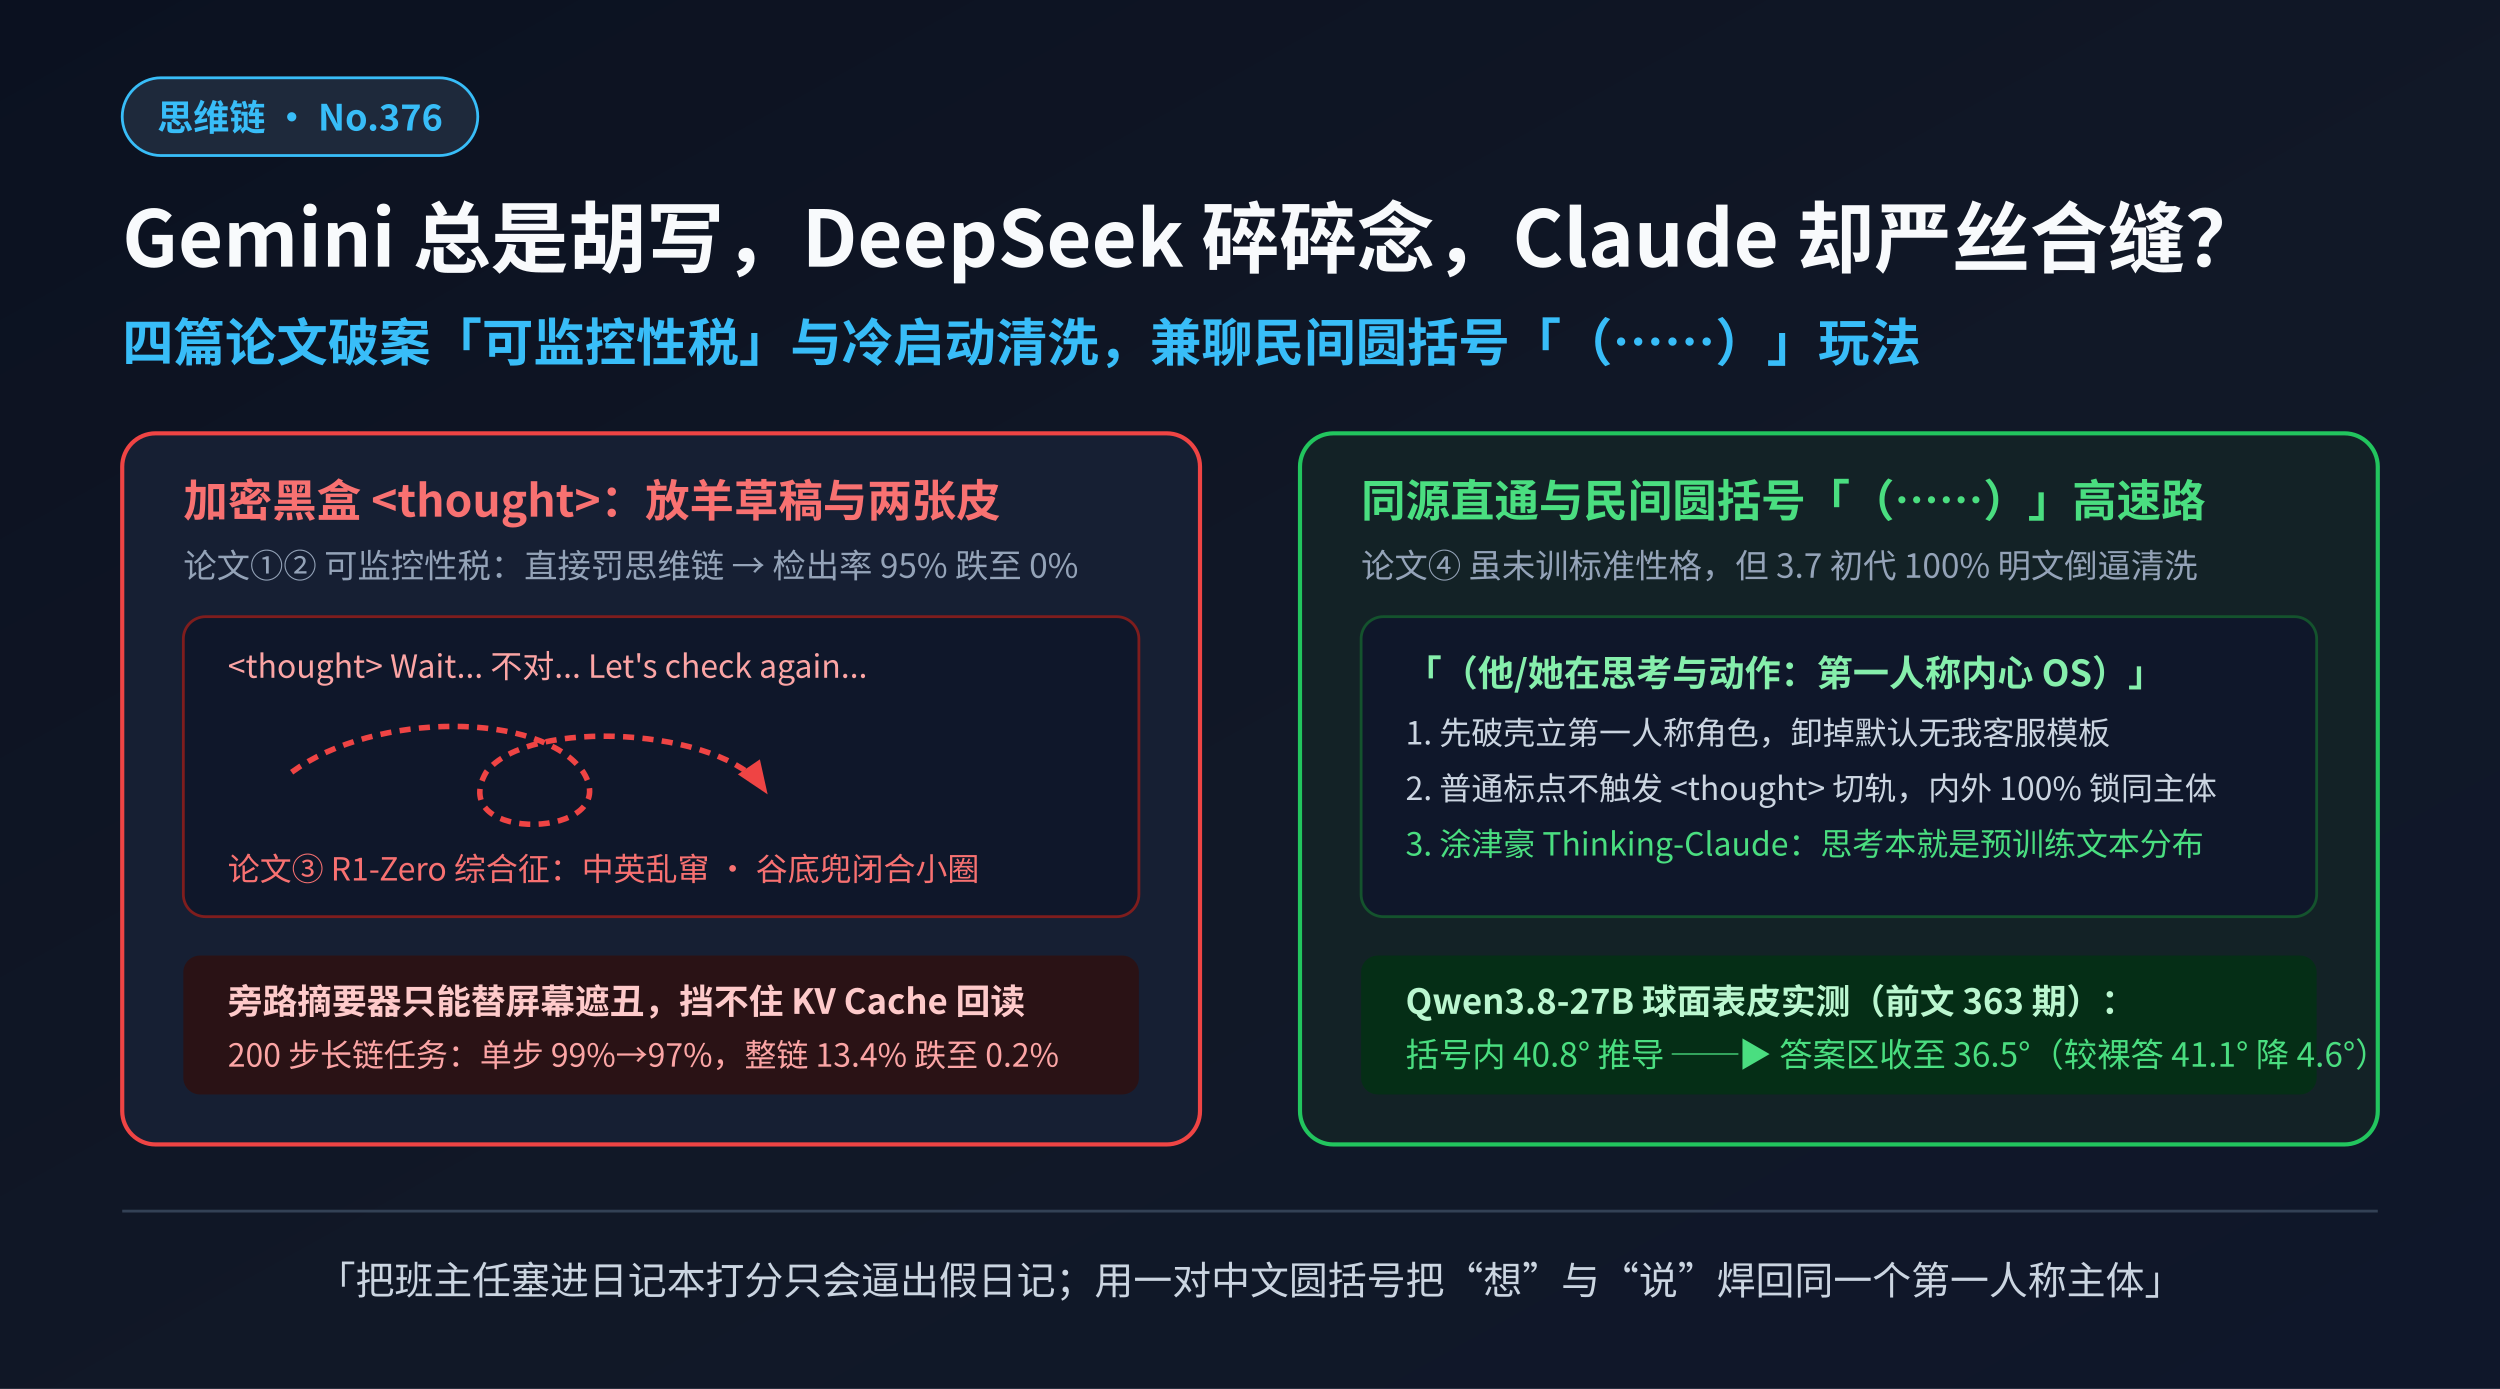
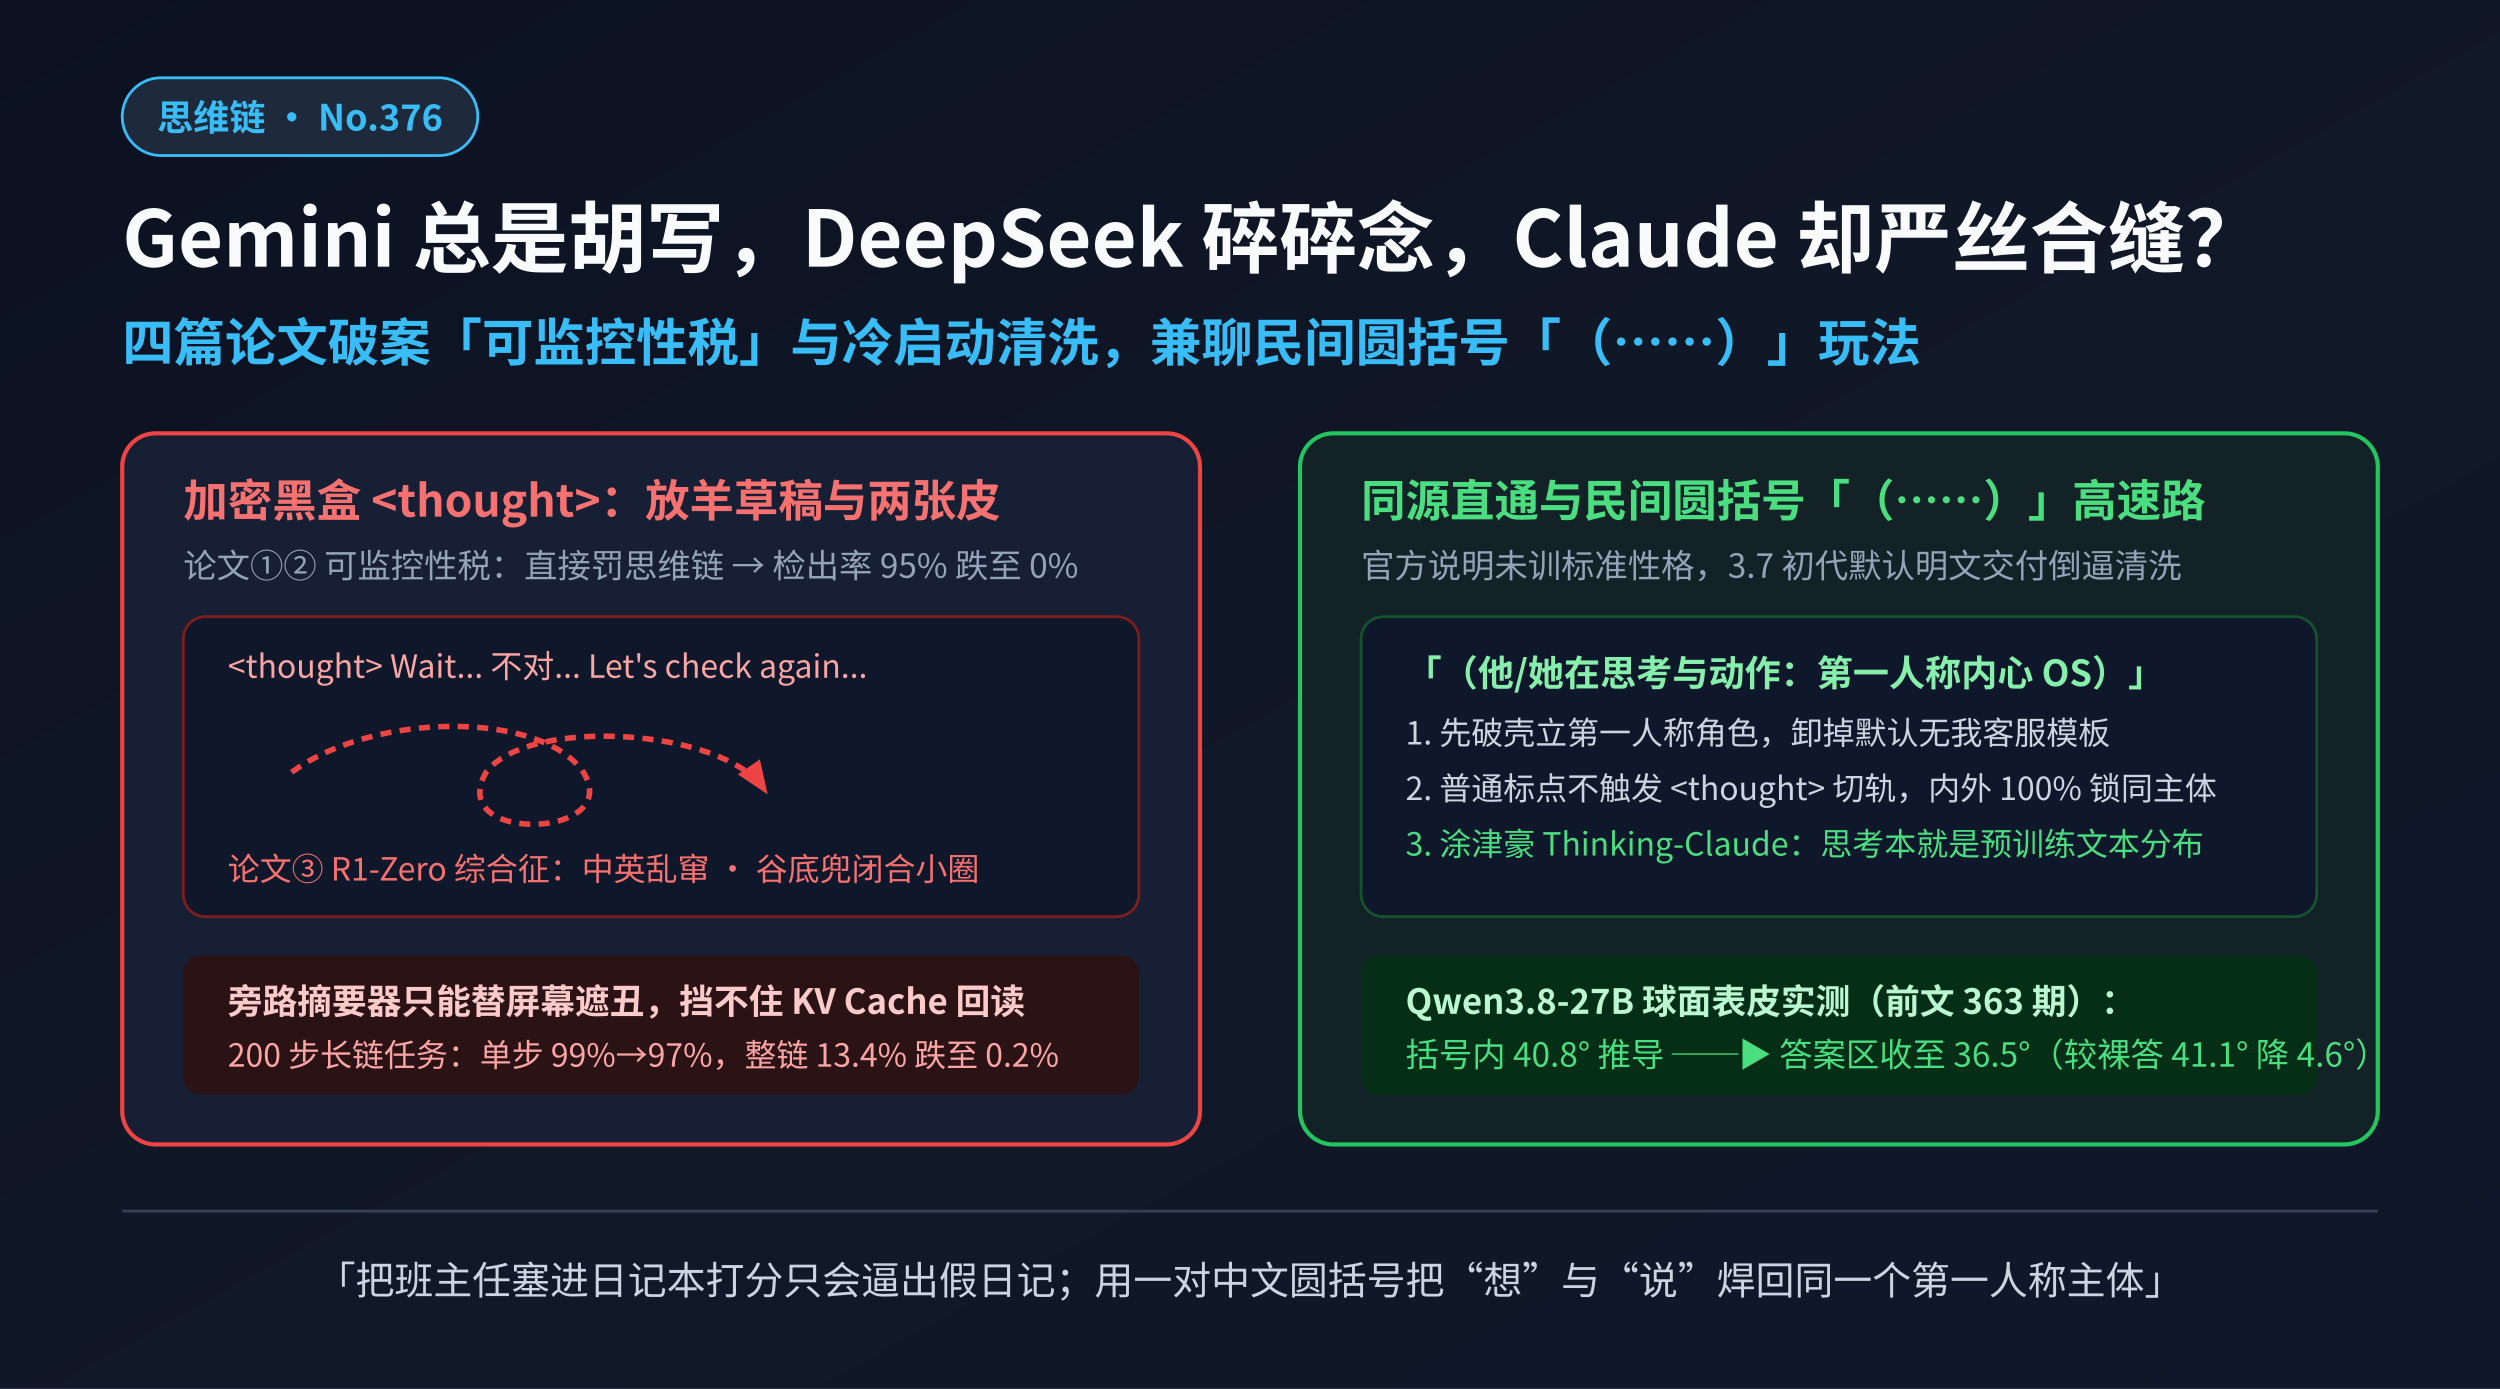
<svg xmlns="http://www.w3.org/2000/svg" viewBox="0 0 900 500" width="900" height="500" font-family="'WenQuanYi Micro Hei','Noto Sans CJK SC',sans-serif" style="background-color:#0b1120;">
  <defs>
    <linearGradient id="bg376" x1="0" y1="0" x2="1" y2="1">
      <stop offset="0" stop-color="#0b1120" />
      <stop offset="0.55" stop-color="#111827" />
      <stop offset="1" stop-color="#0f172a" />
    </linearGradient>
    <marker id="arr-c-green" viewBox="0 0 10 10" refX="8" refY="5" markerWidth="6" markerHeight="6" orient="auto-start-reverse">
      <path d="M 0 1 L 10 5 L 0 9 z" fill="#22c55e" />
    </marker>
    <marker id="arr-c-red" viewBox="0 0 10 10" refX="8" refY="5" markerWidth="6" markerHeight="6" orient="auto-start-reverse">
      <path d="M 0 1 L 10 5 L 0 9 z" fill="#ef4444" />
    </marker>
  </defs>
  <rect width="900" height="500" fill="url(#bg376)" />
  <rect x="44" y="28" width="128" height="28" rx="14" fill="#1e293b" stroke="#38bdf8" stroke-width="1" />
  <text x="108" y="47" text-anchor="middle" font-size="13" font-weight="bold" fill="#38bdf8">思维链 · No.376</text>
  <text x="44" y="96" font-size="28" font-weight="bold" fill="#f8fafc">Gemini 总是胡写，DeepSeek 碎碎念，Claude 却严丝合缝？</text>
  <text x="44" y="130" font-size="18.5" font-weight="bold" fill="#38bdf8">四篇论文破案「可监控性税」与冷启动清洗，兼聊民间圆括号「（……）」玩法</text>
  <rect x="44" y="156" width="388" height="256" rx="12" fill="#161f33" stroke="#ef4444" stroke-width="1.5" />
  <text x="66" y="186" font-size="16" font-weight="bold" fill="#f87171">加密黑盒 &lt;thought&gt;：放羊草稿与两张皮</text>
  <text x="66" y="208" font-size="12" fill="#94a3b8">论文①② 可监控性税：直接罚思维链 → 检出率 95% 跌至 0%</text>
  <rect x="66" y="222" width="344" height="108" rx="8" fill="#0f172a" stroke="#7f1d1d" stroke-width="1" />
  <text x="82" y="244" font-size="11.5" fill="#fca5a5">&lt;thought&gt; Wait... 不对... Let's check again...</text>
  <path d="M 105 278 C 135 256, 195 256, 210 278 C 225 302, 160 304, 175 278 C 190 258, 260 262, 275 284" fill="none" stroke="#ef4444" stroke-width="2" stroke-dasharray="4 3" marker-end="url(#arr-c-red)" />
  <text x="82" y="317" font-size="11.5" fill="#f87171">论文③ R1-Zero 综合征：中英乱窜 · 谷底兜闭合小圈</text>
  <rect x="66" y="344" width="344" height="50" rx="6" fill="#2a1215" />
  <text x="82" y="365" font-size="12.5" font-weight="bold" fill="#fecaca">旁路摘要器只能替屏幕遮丑，挡不住 KV Cache 回读</text>
  <text x="82" y="384" font-size="11.5" fill="#fca5a5">200 步长链任务：单步 99%→97%，整链 13.4% 跌至 0.2%</text>
  <rect x="468" y="156" width="388" height="256" rx="12" fill="#132226" stroke="#22c55e" stroke-width="1.5" />
  <text x="490" y="186" font-size="16" font-weight="bold" fill="#4ade80">同源直通与民间圆括号「（……）」高速路</text>
-   <text x="490" y="208" font-size="12" fill="#94a3b8">论文④ 虽未训标准性格，但 3.7 初代 100% 明文倒逼清洗</text>
+   <text x="490" y="208" font-size="12" fill="#94a3b8">官方说明未训标准性格，3.7 初代默认明文交付倒逼清洗</text>
  <rect x="490" y="222" width="344" height="108" rx="8" fill="#0f172a" stroke="#14532d" stroke-width="1" />
  <text x="506" y="247" font-size="13" font-weight="bold" fill="#86efac">「（他/她在思考与动作：第一人称内心 OS）」</text>
  <text x="506" y="268" font-size="11.5" fill="#cbd5e1">1. 先破壳立第一人称角色，卸掉默认无我客服模板</text>
  <text x="506" y="288" font-size="11.5" fill="#cbd5e1">2. 普通标点不触发 &lt;thought&gt; 切轨，内外 100% 锁同主体</text>
  <text x="506" y="308" font-size="11.5" fill="#4ade80">3. 涂津豪 Thinking-Claude：思考本就是预训练文本分布</text>
  <rect x="490" y="344" width="344" height="50" rx="6" fill="#052e16" />
  <text x="506" y="365" font-size="12.5" font-weight="bold" fill="#bbf7d0">Qwen3.8-27B 球面表皮实测（前文 363 期）：</text>
  <text x="506" y="384" font-size="12" fill="#4ade80">括号内 40.8° 推导 ──▶ 答案区收至 36.5°（较裸答 41.1° 降 4.6°）</text>
  <line x1="44" y1="436" x2="856" y2="436" stroke="#334155" stroke-width="1" />
  <text x="450" y="466" text-anchor="middle" font-size="14" fill="#cbd5e1">「把班主任塞进日记本打分只会逼出假日记；用一对中文圆括号把“想”与“说”焊回同一个第一人称主体」</text>
</svg>
